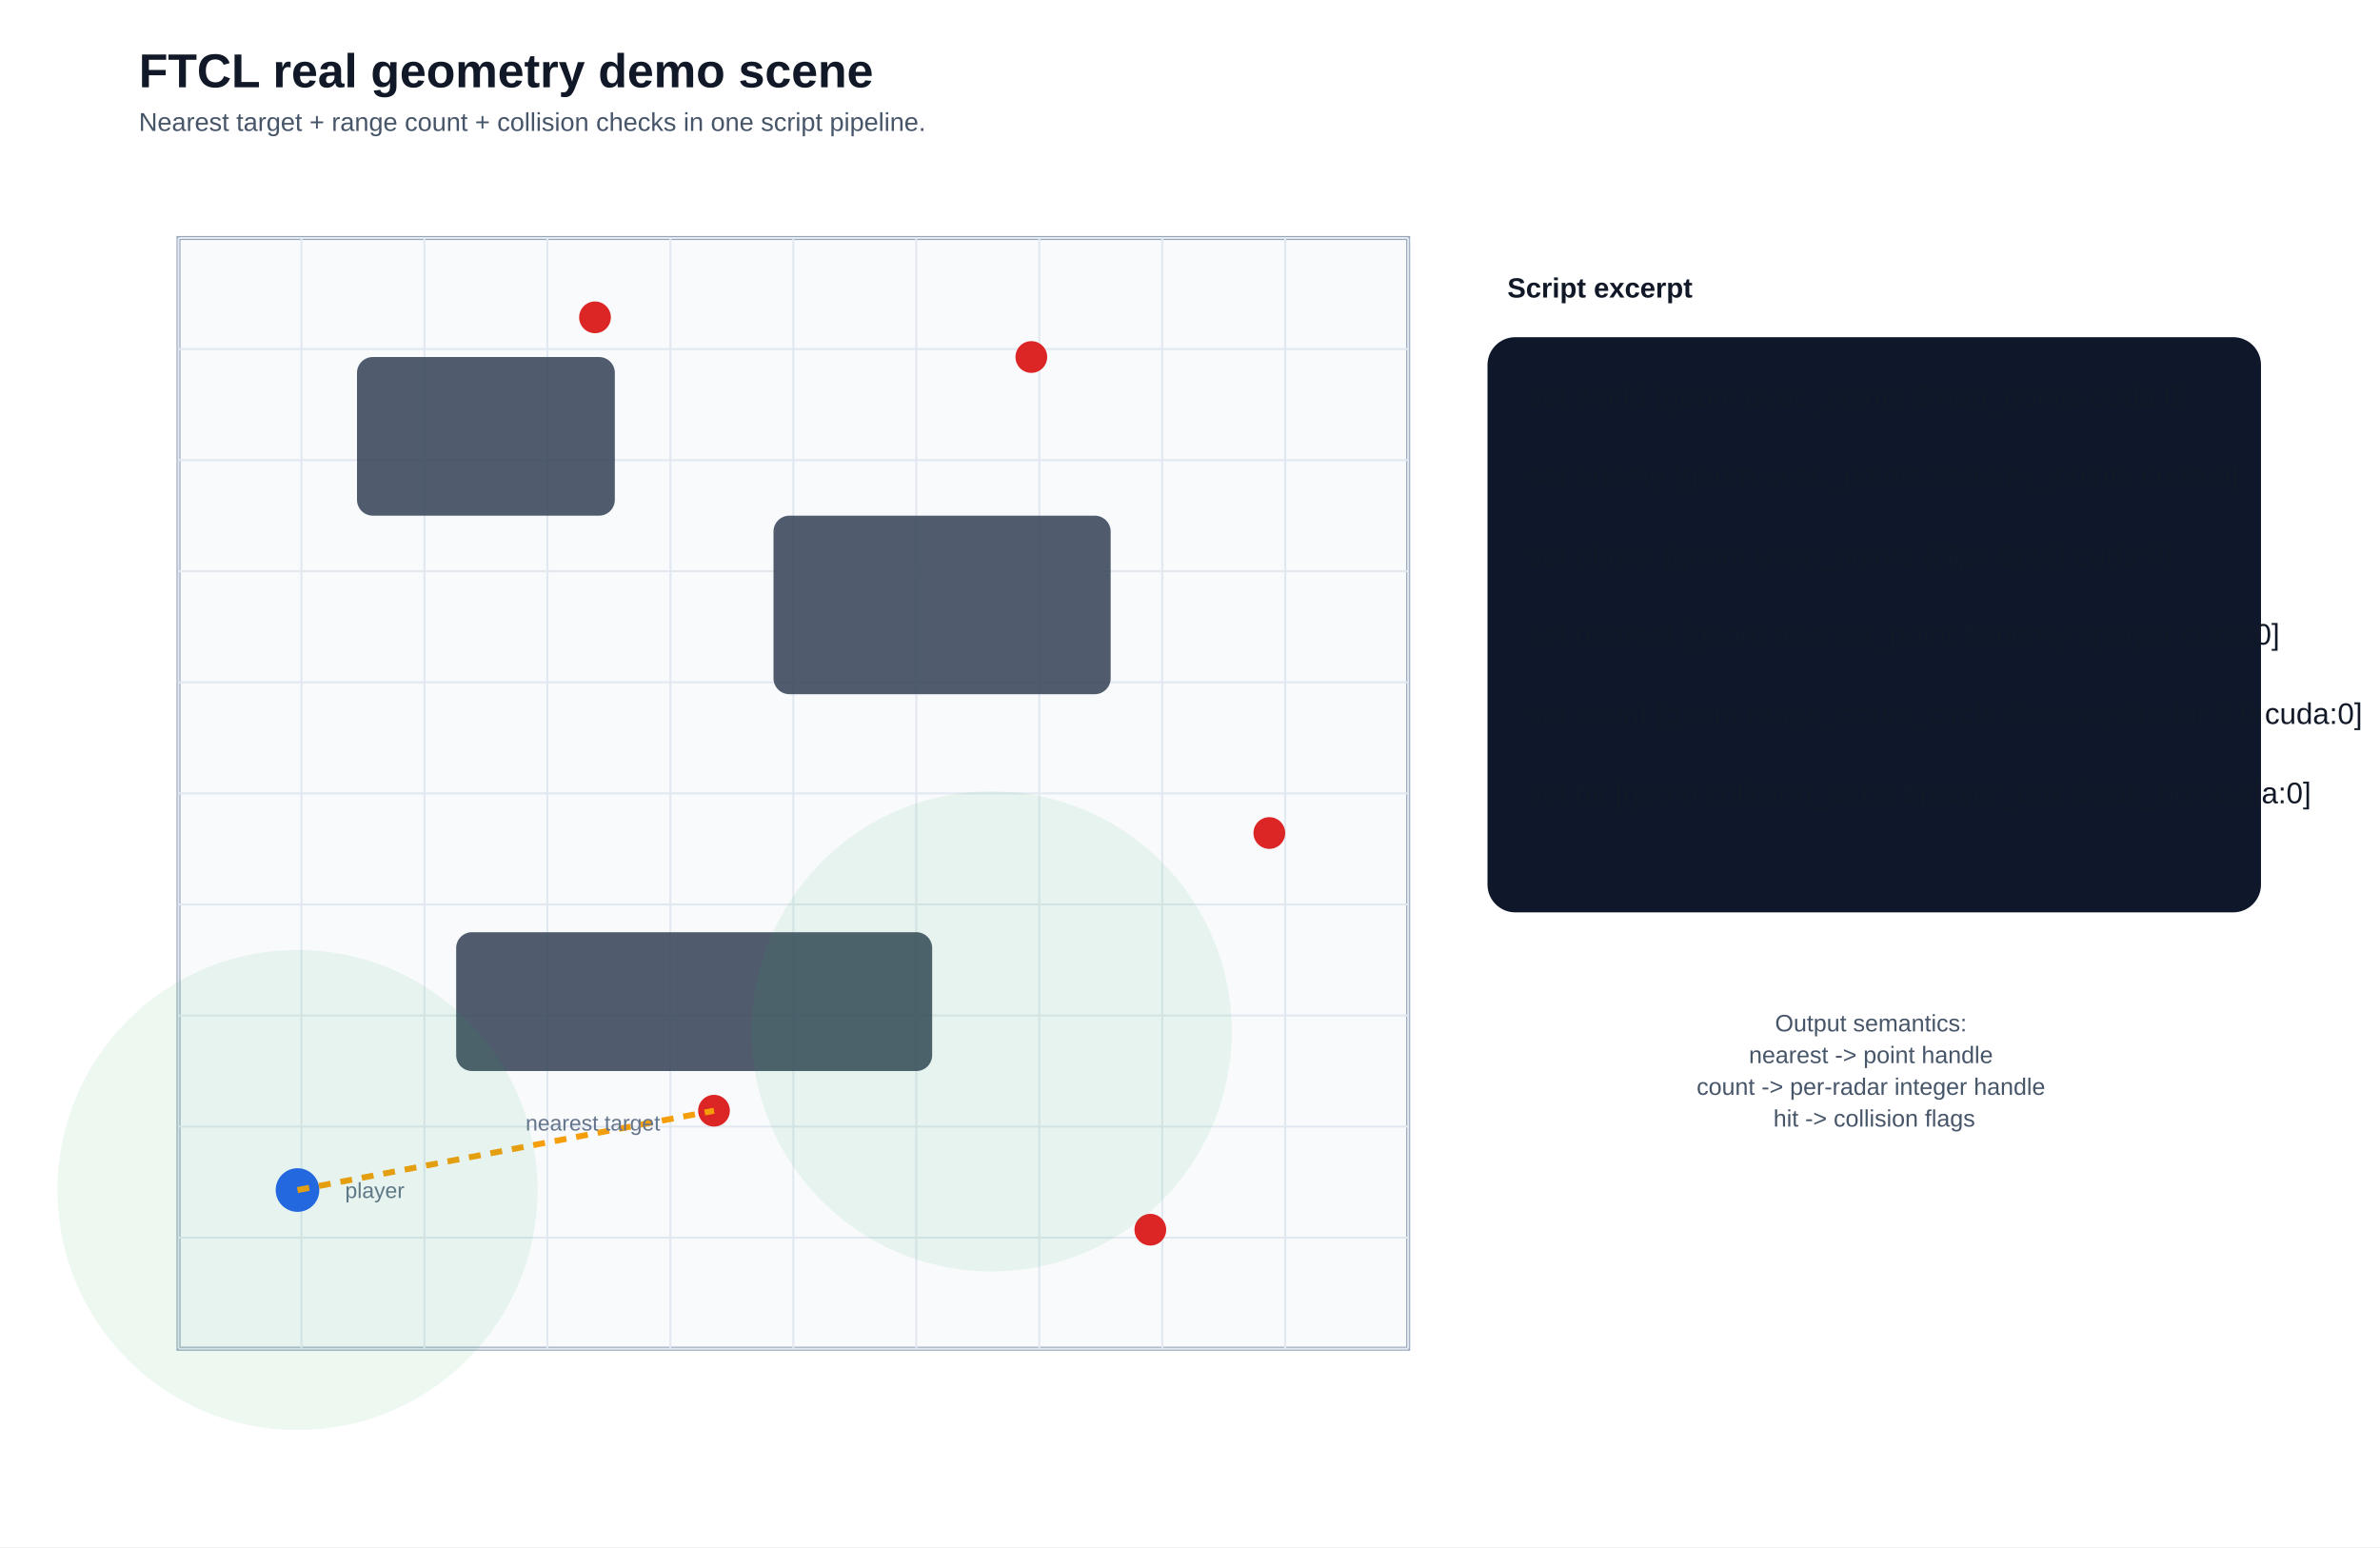
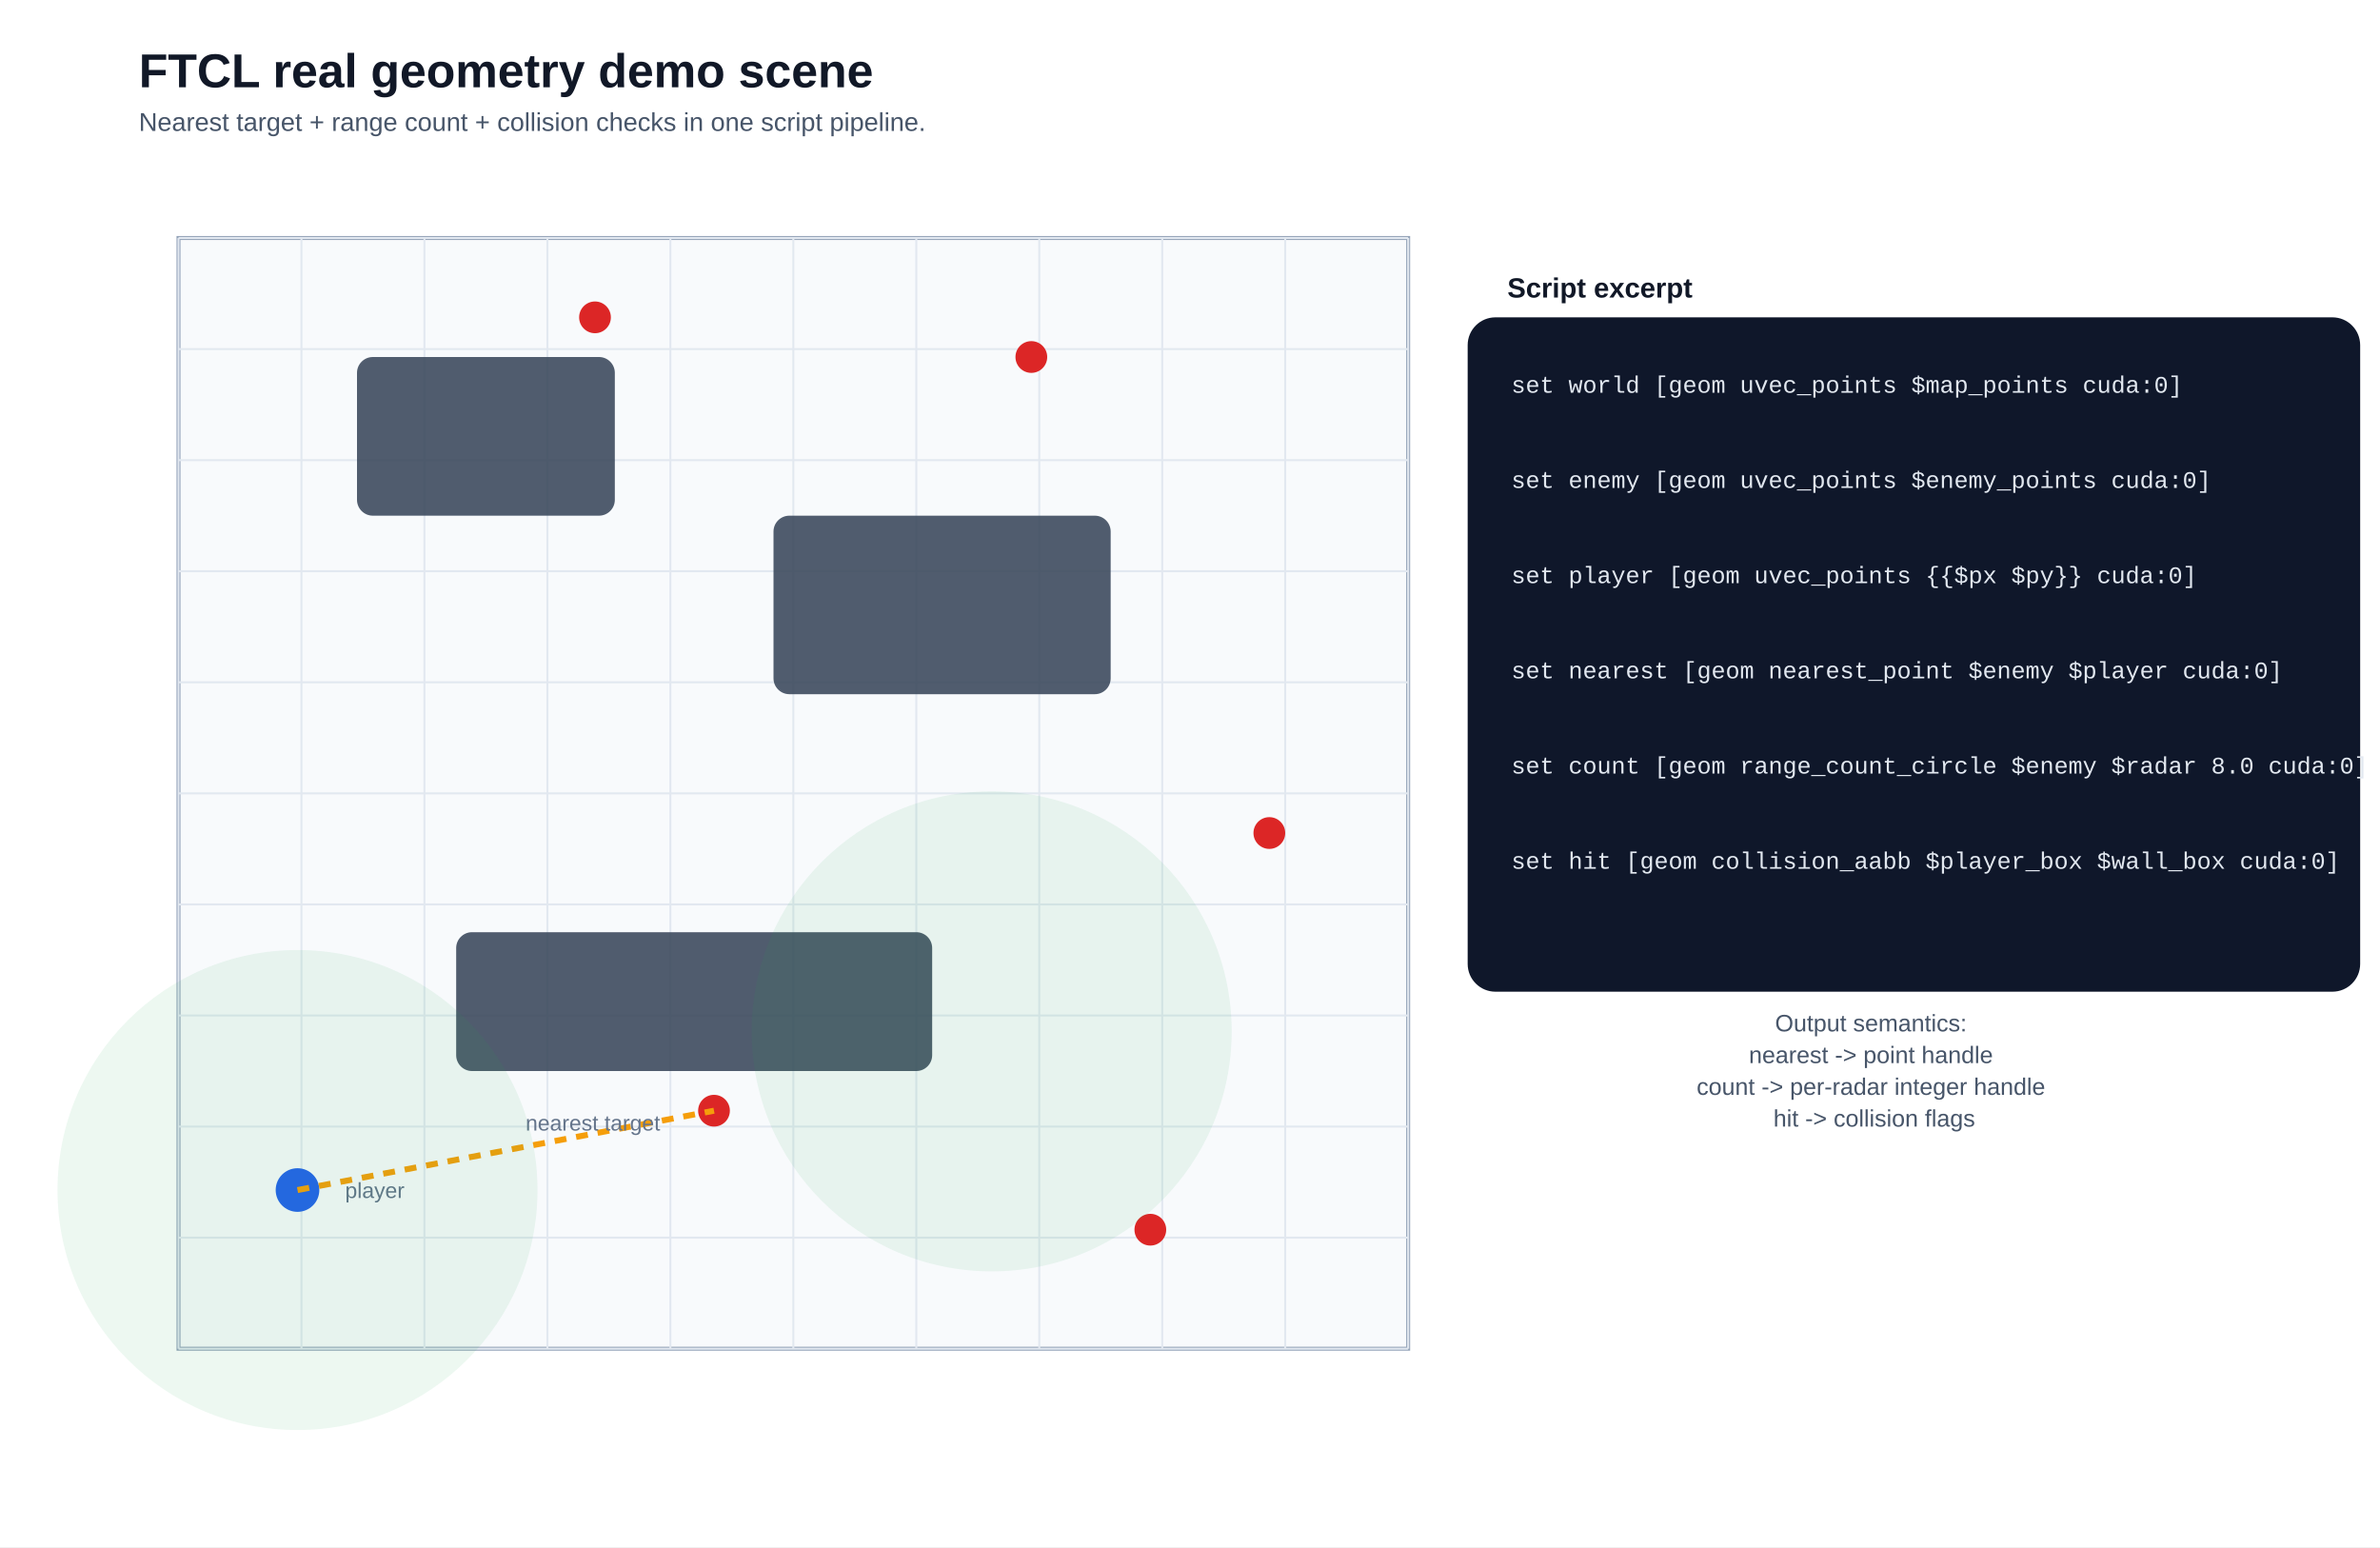
<svg xmlns="http://www.w3.org/2000/svg" width="1200" height="780" viewBox="0 0 1200 780" role="img">
  <style>
text{font-family:Arial,Helvetica,sans-serif;fill:#111827;}
.title{font-size:24px;font-weight:700;}
.subtitle{font-size:13px;fill:#475569;}
.axis{font-size:12px;fill:#374151;}
.small{font-size:12px;fill:#475569;}
.tiny{font-size:11px;fill:#64748b;}
.label{font-size:14px;font-weight:700;}
+ .code{font-family:Consolas,Monaco,'Courier New',monospace;font-size:12px;fill:#e2e8f0;}
.box{stroke:#1f2937;stroke-width:1.4;rx:14;ry:14;}
</style>
  <defs>
    <marker id="arrow" markerWidth="10" markerHeight="10" refX="8" refY="3" orient="auto" markerUnits="strokeWidth">
      <path d="M0,0 L0,6 L9,3 z" fill="#334155" />
    </marker>
  </defs>
  <rect x="0" y="0" width="1200" height="780" fill="#ffffff" />
  <text class="title" x="70.00" y="44.00" text-anchor="start">FTCL real geometry demo scene</text>
  <text class="subtitle" x="70.00" y="66.00" text-anchor="start">Nearest target + range count + collision checks in one script pipeline.</text>
  <rect x="90" y="120" width="620" height="560" fill="#f8fafc" stroke="#94a3b8" stroke-width="2" />
  <line x1="90.0" y1="120" x2="90.0" y2="680" stroke="#e2e8f0" />
  <line x1="90" y1="120.0" x2="710" y2="120.0" stroke="#e2e8f0" />
  <line x1="152.0" y1="120" x2="152.0" y2="680" stroke="#e2e8f0" />
  <line x1="90" y1="176.0" x2="710" y2="176.0" stroke="#e2e8f0" />
  <line x1="214.0" y1="120" x2="214.0" y2="680" stroke="#e2e8f0" />
  <line x1="90" y1="232.0" x2="710" y2="232.0" stroke="#e2e8f0" />
  <line x1="276.0" y1="120" x2="276.0" y2="680" stroke="#e2e8f0" />
  <line x1="90" y1="288.0" x2="710" y2="288.0" stroke="#e2e8f0" />
  <line x1="338.0" y1="120" x2="338.0" y2="680" stroke="#e2e8f0" />
  <line x1="90" y1="344.0" x2="710" y2="344.0" stroke="#e2e8f0" />
  <line x1="400.0" y1="120" x2="400.0" y2="680" stroke="#e2e8f0" />
  <line x1="90" y1="400.0" x2="710" y2="400.0" stroke="#e2e8f0" />
  <line x1="462.0" y1="120" x2="462.0" y2="680" stroke="#e2e8f0" />
  <line x1="90" y1="456.0" x2="710" y2="456.0" stroke="#e2e8f0" />
  <line x1="524.0" y1="120" x2="524.0" y2="680" stroke="#e2e8f0" />
  <line x1="90" y1="512.0" x2="710" y2="512.0" stroke="#e2e8f0" />
  <line x1="586.0" y1="120" x2="586.0" y2="680" stroke="#e2e8f0" />
  <line x1="90" y1="568.0" x2="710" y2="568.0" stroke="#e2e8f0" />
  <line x1="648.0" y1="120" x2="648.0" y2="680" stroke="#e2e8f0" />
  <line x1="90" y1="624.0" x2="710" y2="624.0" stroke="#e2e8f0" />
  <line x1="710.0" y1="120" x2="710.0" y2="680" stroke="#e2e8f0" />
  <line x1="90" y1="680.0" x2="710" y2="680.0" stroke="#e2e8f0" />
  <rect x="180" y="180" width="130" height="80" fill="#334155" opacity="0.85" rx="8" />
  <rect x="390" y="260" width="170" height="90" fill="#334155" opacity="0.85" rx="8" />
  <rect x="230" y="470" width="240" height="70" fill="#334155" opacity="0.85" rx="8" />
  <circle cx="150" cy="600" r="11" fill="#2563eb" />
  <text class="tiny" x="174.00" y="604.00" text-anchor="start">player</text>
  <circle cx="300" cy="160" r="8" fill="#dc2626" />
  <circle cx="520" cy="180" r="8" fill="#dc2626" />
  <circle cx="640" cy="420" r="8" fill="#dc2626" />
  <circle cx="580" cy="620" r="8" fill="#dc2626" />
  <circle cx="360" cy="560" r="8" fill="#dc2626" />
  <line x1="150" y1="600" x2="360" y2="560" stroke="#f59e0b" stroke-width="3" stroke-dasharray="6 5" />
  <text class="tiny" x="265.00" y="570.00" text-anchor="start">nearest target</text>
  <circle cx="150" cy="600" r="120" fill="#16a34a" opacity="0.08" stroke="#16a34a" stroke-width="2" />
  <circle cx="500" cy="520" r="120" fill="#16a34a" opacity="0.08" stroke="#16a34a" stroke-width="2" />
  <text class="label" x="760.00" y="150.00" text-anchor="start">Script excerpt</text>
-   <rect x="750" y="170" width="390" height="290" rx="14" fill="#0f172a" />
-   <text x="770" y="205" fill="#e2e8f0" font-family="monospace" font-size="15">set world [geom uvec_points $map_points cuda:0]</text>
-   <text x="770" y="245" fill="#e2e8f0" font-family="monospace" font-size="15">set enemy [geom uvec_points $enemy_points cuda:0]</text>
-   <text x="770" y="285" fill="#e2e8f0" font-family="monospace" font-size="15">set player [geom uvec_points {{$px $py}} cuda:0]</text>
-   <text x="770" y="325" fill="#e2e8f0" font-family="monospace" font-size="15">set nearest [geom nearest_point $enemy $player cuda:0]</text>
-   <text x="770" y="365" fill="#e2e8f0" font-family="monospace" font-size="15">set count [geom range_count_circle $enemy $radar 8.0 cuda:0]</text>
-   <text x="770" y="405" fill="#e2e8f0" font-family="monospace" font-size="15">set hit [geom collision_aabb $player_box $wall_box cuda:0]</text>
+   <rect x="740" y="160" width="450" height="340" rx="14" fill="#0f172a" />
+   <text class="code" x="762" y="198">set world [geom uvec_points $map_points cuda:0]</text>
+   <text class="code" x="762" y="246">set enemy [geom uvec_points $enemy_points cuda:0]</text>
+   <text class="code" x="762" y="294">set player [geom uvec_points {{$px $py}} cuda:0]</text>
+   <text class="code" x="762" y="342">set nearest [geom nearest_point $enemy $player cuda:0]</text>
+   <text class="code" x="762" y="390">set count [geom range_count_circle $enemy $radar 8.0 cuda:0]</text>
+   <text class="code" x="762" y="438">set hit [geom collision_aabb $player_box $wall_box cuda:0]</text>
  <text class="small" x="945.00" y="520.00" text-anchor="middle">
    <tspan x="945.00" dy="0.00">Output semantics:</tspan>
    <tspan x="945.00" dy="16.00">nearest -&gt; point handle</tspan>
    <tspan x="945.00" dy="16.00">count -&gt; per-radar integer handle</tspan>
    <tspan x="945.00" dy="16.00">hit -&gt; collision flags</tspan>
  </text>
</svg>
